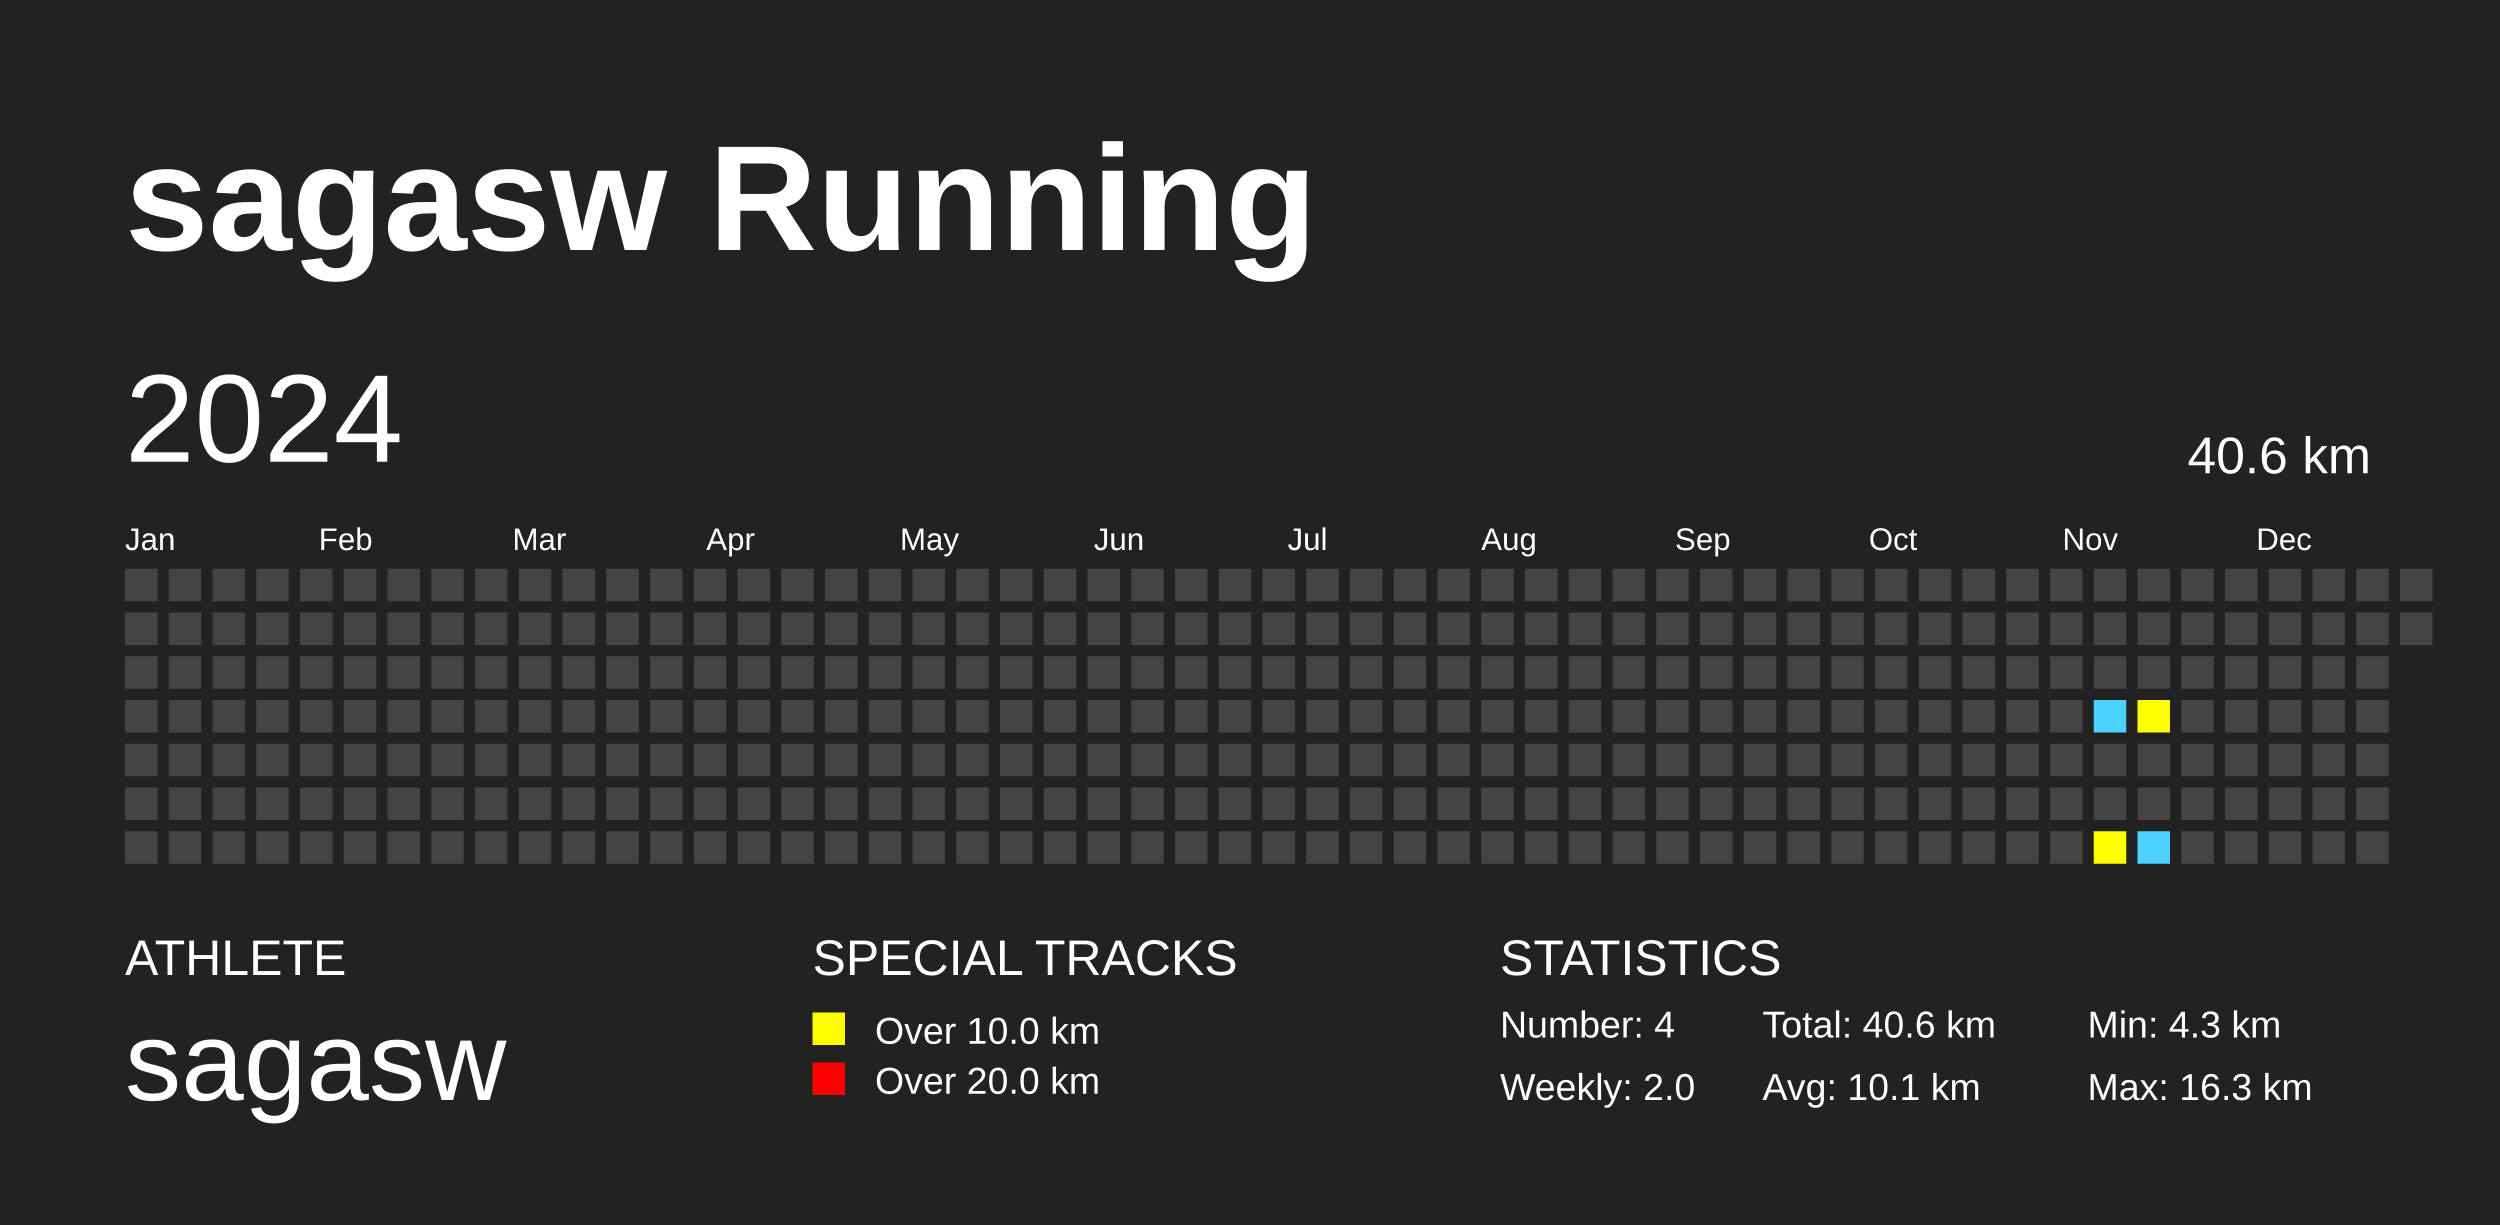
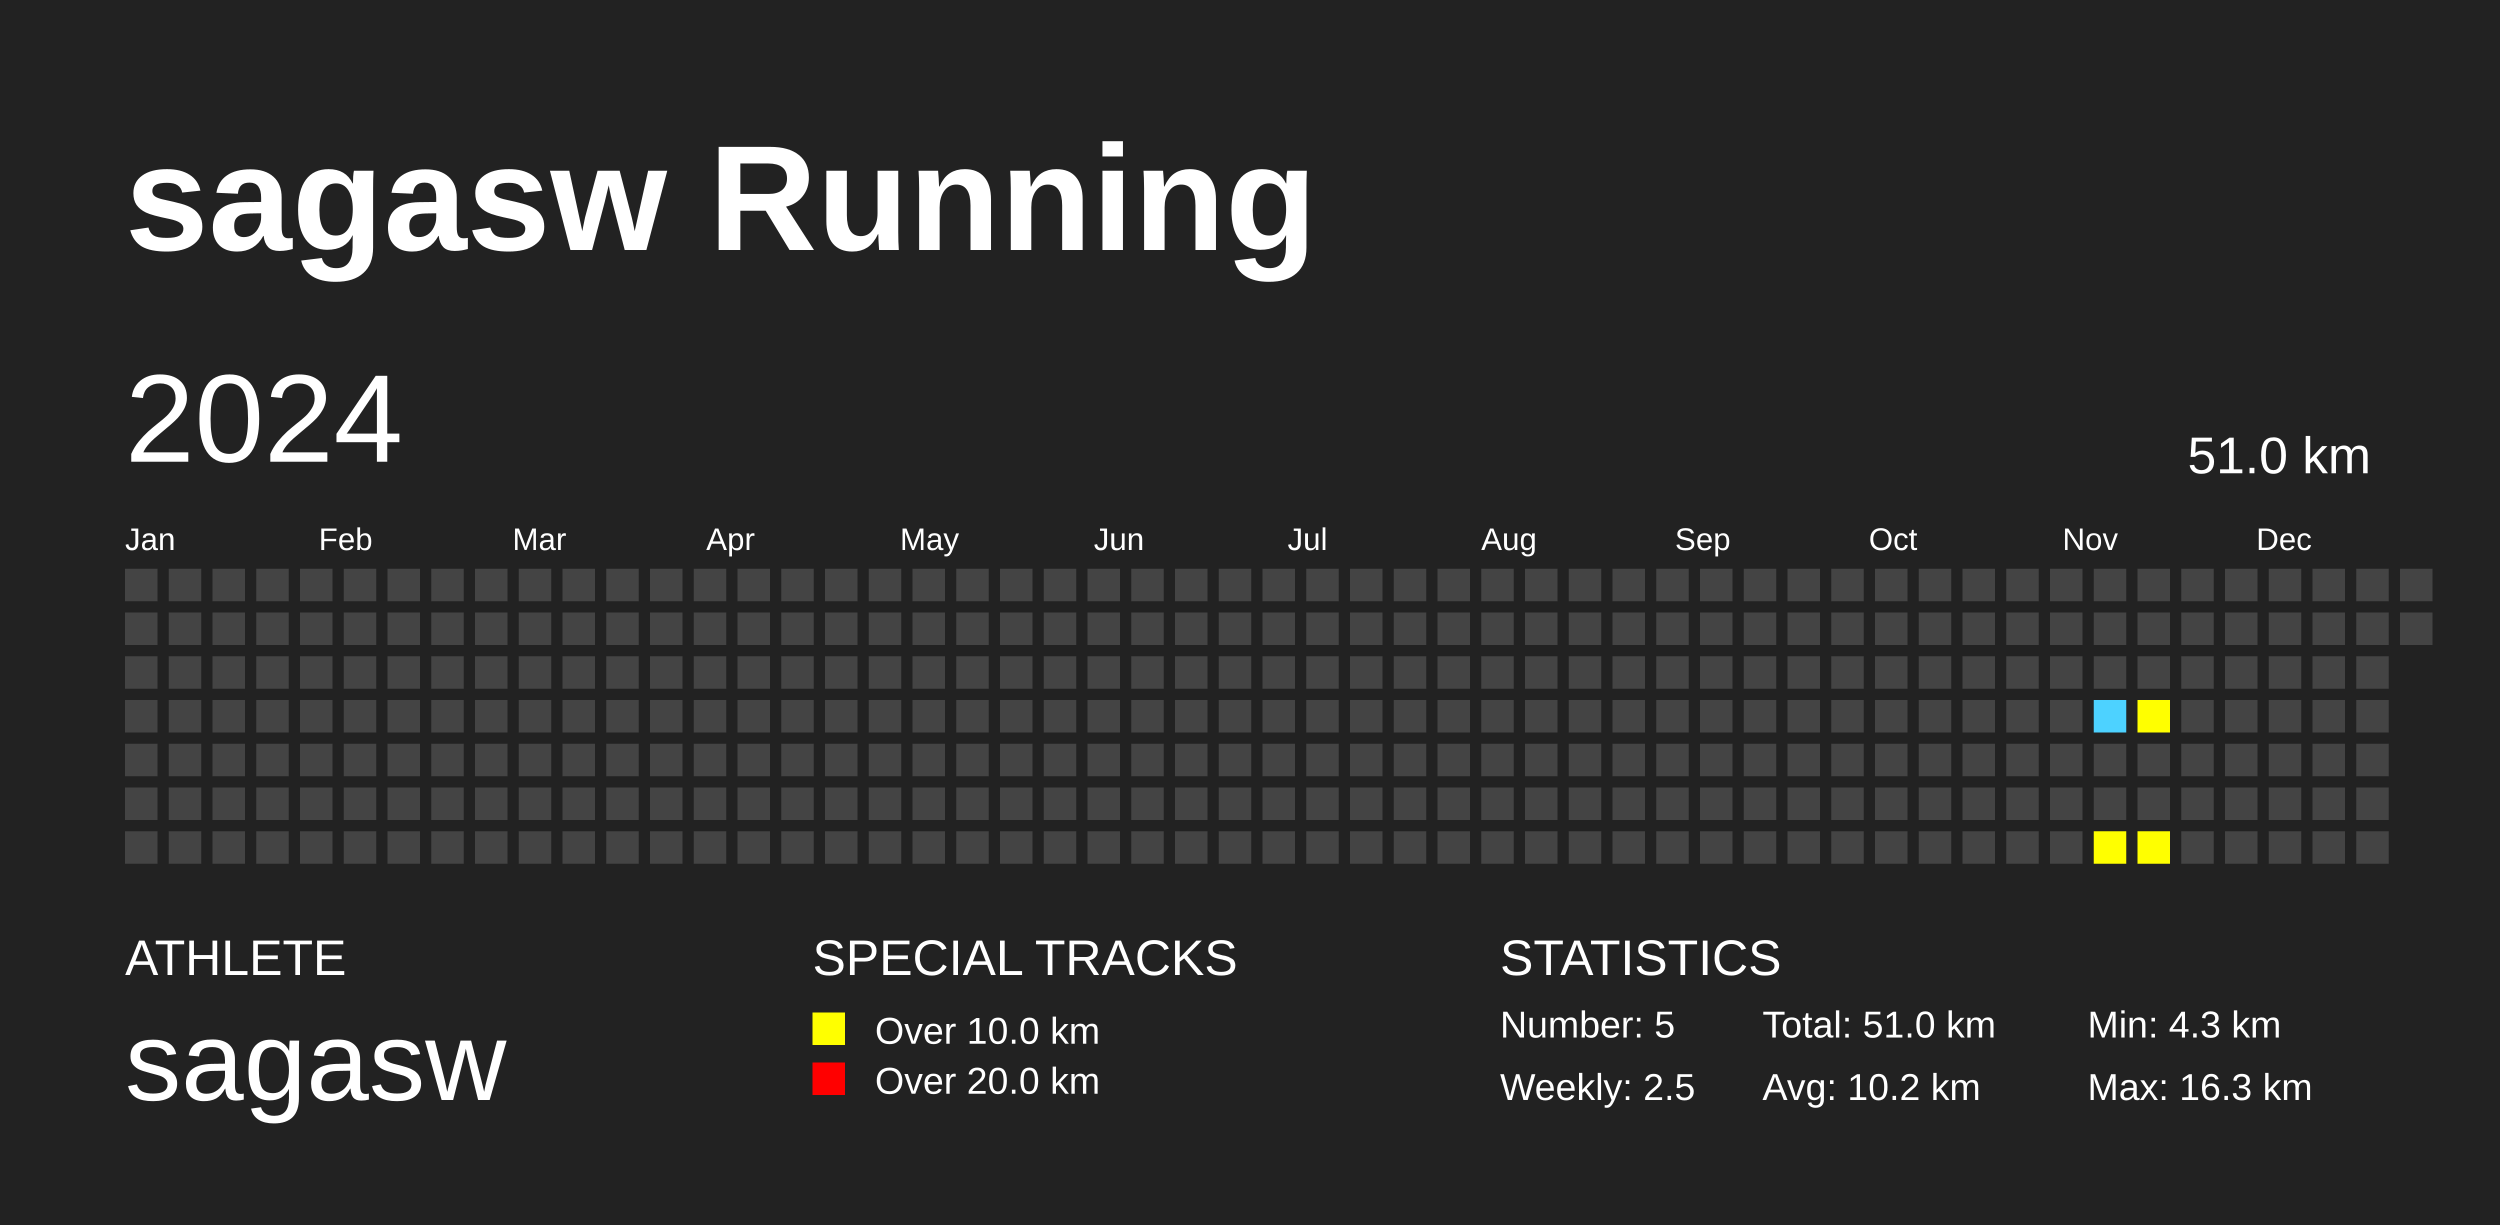
<svg xmlns="http://www.w3.org/2000/svg" baseProfile="full" height="98mm" version="1.1" viewBox="0,0,200,98" width="200mm">
  <defs />
  <rect fill="#222222" height="98" width="200" x="0" y="0" />
  <text fill="#FFFFFF" style="font-size:12px; font-family:Arial; font-weight:bold;" x="10" y="20">sagasw Running</text>
  <text fill="#FFFFFF" style="font-size:4px; font-family:Arial" x="10" y="78">ATHLETE</text>
  <text fill="#FFFFFF" style="font-size:9px; font-family:Arial" x="10" y="88">sagasw</text>
  <text fill="#FFFFFF" style="font-size:4px; font-family:Arial" x="65" y="78">SPECIAL TRACKS</text>
  <rect fill="yellow" height="2.6" width="2.6" x="65" y="81" />
  <text fill="#FFFFFF" style="font-size:3px; font-family:Arial" x="70" y="83.5">Over 10.0 km</text>
  <rect fill="red" height="2.6" width="2.6" x="65" y="85" />
  <text fill="#FFFFFF" style="font-size:3px; font-family:Arial" x="70" y="87.5">Over 20.0 km</text>
  <text fill="#FFFFFF" style="font-size:4px; font-family:Arial" x="120" y="78">STATISTICS</text>
-   <text fill="#FFFFFF" style="font-size:3px; font-family:Arial" x="120" y="83">Number: 4</text>
-   <text fill="#FFFFFF" style="font-size:3px; font-family:Arial" x="120" y="88">Weekly: 2.0</text>
-   <text fill="#FFFFFF" style="font-size:3px; font-family:Arial" x="141" y="83">Total: 40.6 km</text>
-   <text fill="#FFFFFF" style="font-size:3px; font-family:Arial" x="141" y="88">Avg: 10.1 km</text>
+   <text fill="#FFFFFF" style="font-size:3px; font-family:Arial" x="120" y="83">Number: 5</text>
+   <text fill="#FFFFFF" style="font-size:3px; font-family:Arial" x="120" y="88">Weekly: 2.5</text>
+   <text fill="#FFFFFF" style="font-size:3px; font-family:Arial" x="141" y="83">Total: 51.0 km</text>
+   <text fill="#FFFFFF" style="font-size:3px; font-family:Arial" x="141" y="88">Avg: 10.2 km</text>
  <text fill="#FFFFFF" style="font-size:3px; font-family:Arial" x="167" y="83">Min: 4.3 km</text>
  <text fill="#FFFFFF" style="font-size:3px; font-family:Arial" x="167" y="88">Max: 16.3 km</text>
  <text dominant-baseline="hanging" fill="#FFFFFF" style="font-size:10.0px; font-family:Arial;" x="10" y="30">2024</text>
-   <text dominant-baseline="hanging" fill="#FFFFFF" style="font-size:4.125px; font-family:Arial;" x="175" y="35">40.6 km</text>
+   <text dominant-baseline="hanging" fill="#FFFFFF" style="font-size:4.125px; font-family:Arial;" x="175" y="35">51.0 km</text>
  <text fill="#FFFFFF" style="font-size:2.5px; font-family:Arial" x="10.0" y="44">Jan</text>
  <text fill="#FFFFFF" style="font-size:2.5px; font-family:Arial" x="25.5" y="44">Feb</text>
  <text fill="#FFFFFF" style="font-size:2.5px; font-family:Arial" x="41.0" y="44">Mar</text>
  <text fill="#FFFFFF" style="font-size:2.5px; font-family:Arial" x="56.5" y="44">Apr</text>
  <text fill="#FFFFFF" style="font-size:2.5px; font-family:Arial" x="72.0" y="44">May</text>
  <text fill="#FFFFFF" style="font-size:2.5px; font-family:Arial" x="87.5" y="44">Jun</text>
  <text fill="#FFFFFF" style="font-size:2.5px; font-family:Arial" x="103.0" y="44">Jul</text>
  <text fill="#FFFFFF" style="font-size:2.5px; font-family:Arial" x="118.5" y="44">Aug</text>
  <text fill="#FFFFFF" style="font-size:2.5px; font-family:Arial" x="134.0" y="44">Sep</text>
  <text fill="#FFFFFF" style="font-size:2.5px; font-family:Arial" x="149.5" y="44">Oct</text>
  <text fill="#FFFFFF" style="font-size:2.5px; font-family:Arial" x="165.0" y="44">Nov</text>
  <text fill="#FFFFFF" style="font-size:2.5px; font-family:Arial" x="180.5" y="44">Dec</text>
  <rect fill="#444444" height="2.6" width="2.6" x="10.0" y="45.5" />
  <rect fill="#444444" height="2.6" width="2.6" x="10.0" y="49.0" />
  <rect fill="#444444" height="2.6" width="2.6" x="10.0" y="52.5" />
  <rect fill="#444444" height="2.6" width="2.6" x="10.0" y="56.0" />
  <rect fill="#444444" height="2.6" width="2.6" x="10.0" y="59.5" />
  <rect fill="#444444" height="2.6" width="2.6" x="10.0" y="63.0" />
  <rect fill="#444444" height="2.6" width="2.6" x="10.0" y="66.5" />
  <rect fill="#444444" height="2.6" width="2.6" x="13.5" y="45.5" />
  <rect fill="#444444" height="2.6" width="2.6" x="13.5" y="49.0" />
  <rect fill="#444444" height="2.6" width="2.6" x="13.5" y="52.5" />
  <rect fill="#444444" height="2.6" width="2.6" x="13.5" y="56.0" />
  <rect fill="#444444" height="2.6" width="2.6" x="13.5" y="59.5" />
  <rect fill="#444444" height="2.6" width="2.6" x="13.5" y="63.0" />
  <rect fill="#444444" height="2.6" width="2.6" x="13.5" y="66.5" />
  <rect fill="#444444" height="2.6" width="2.6" x="17.0" y="45.5" />
  <rect fill="#444444" height="2.6" width="2.6" x="17.0" y="49.0" />
  <rect fill="#444444" height="2.6" width="2.6" x="17.0" y="52.5" />
  <rect fill="#444444" height="2.6" width="2.6" x="17.0" y="56.0" />
  <rect fill="#444444" height="2.6" width="2.6" x="17.0" y="59.5" />
  <rect fill="#444444" height="2.6" width="2.6" x="17.0" y="63.0" />
  <rect fill="#444444" height="2.6" width="2.6" x="17.0" y="66.5" />
  <rect fill="#444444" height="2.6" width="2.6" x="20.5" y="45.5" />
  <rect fill="#444444" height="2.6" width="2.6" x="20.5" y="49.0" />
  <rect fill="#444444" height="2.6" width="2.6" x="20.5" y="52.5" />
  <rect fill="#444444" height="2.6" width="2.6" x="20.5" y="56.0" />
  <rect fill="#444444" height="2.6" width="2.6" x="20.5" y="59.5" />
  <rect fill="#444444" height="2.6" width="2.6" x="20.5" y="63.0" />
  <rect fill="#444444" height="2.6" width="2.6" x="20.5" y="66.5" />
  <rect fill="#444444" height="2.6" width="2.6" x="24.0" y="45.5" />
  <rect fill="#444444" height="2.6" width="2.6" x="24.0" y="49.0" />
  <rect fill="#444444" height="2.6" width="2.6" x="24.0" y="52.5" />
  <rect fill="#444444" height="2.6" width="2.6" x="24.0" y="56.0" />
  <rect fill="#444444" height="2.6" width="2.6" x="24.0" y="59.5" />
  <rect fill="#444444" height="2.6" width="2.6" x="24.0" y="63.0" />
  <rect fill="#444444" height="2.6" width="2.6" x="24.0" y="66.5" />
  <rect fill="#444444" height="2.6" width="2.6" x="27.5" y="45.5" />
  <rect fill="#444444" height="2.6" width="2.6" x="27.5" y="49.0" />
  <rect fill="#444444" height="2.6" width="2.6" x="27.5" y="52.5" />
  <rect fill="#444444" height="2.6" width="2.6" x="27.5" y="56.0" />
  <rect fill="#444444" height="2.6" width="2.6" x="27.5" y="59.5" />
  <rect fill="#444444" height="2.6" width="2.6" x="27.5" y="63.0" />
  <rect fill="#444444" height="2.6" width="2.6" x="27.5" y="66.5" />
  <rect fill="#444444" height="2.6" width="2.6" x="31.0" y="45.5" />
  <rect fill="#444444" height="2.6" width="2.6" x="31.0" y="49.0" />
  <rect fill="#444444" height="2.6" width="2.6" x="31.0" y="52.5" />
  <rect fill="#444444" height="2.6" width="2.6" x="31.0" y="56.0" />
  <rect fill="#444444" height="2.6" width="2.6" x="31.0" y="59.5" />
  <rect fill="#444444" height="2.6" width="2.6" x="31.0" y="63.0" />
  <rect fill="#444444" height="2.6" width="2.6" x="31.0" y="66.5" />
  <rect fill="#444444" height="2.6" width="2.6" x="34.5" y="45.5" />
  <rect fill="#444444" height="2.6" width="2.6" x="34.5" y="49.0" />
  <rect fill="#444444" height="2.6" width="2.6" x="34.5" y="52.5" />
  <rect fill="#444444" height="2.6" width="2.6" x="34.5" y="56.0" />
  <rect fill="#444444" height="2.6" width="2.6" x="34.5" y="59.5" />
  <rect fill="#444444" height="2.6" width="2.6" x="34.5" y="63.0" />
  <rect fill="#444444" height="2.6" width="2.6" x="34.5" y="66.5" />
  <rect fill="#444444" height="2.6" width="2.6" x="38.0" y="45.5" />
  <rect fill="#444444" height="2.6" width="2.6" x="38.0" y="49.0" />
  <rect fill="#444444" height="2.6" width="2.6" x="38.0" y="52.5" />
  <rect fill="#444444" height="2.6" width="2.6" x="38.0" y="56.0" />
  <rect fill="#444444" height="2.6" width="2.6" x="38.0" y="59.5" />
  <rect fill="#444444" height="2.6" width="2.6" x="38.0" y="63.0" />
  <rect fill="#444444" height="2.6" width="2.6" x="38.0" y="66.5" />
  <rect fill="#444444" height="2.6" width="2.6" x="41.5" y="45.5" />
  <rect fill="#444444" height="2.6" width="2.6" x="41.5" y="49.0" />
  <rect fill="#444444" height="2.6" width="2.6" x="41.5" y="52.5" />
  <rect fill="#444444" height="2.6" width="2.6" x="41.5" y="56.0" />
  <rect fill="#444444" height="2.6" width="2.6" x="41.5" y="59.5" />
  <rect fill="#444444" height="2.6" width="2.6" x="41.5" y="63.0" />
  <rect fill="#444444" height="2.6" width="2.6" x="41.5" y="66.5" />
  <rect fill="#444444" height="2.6" width="2.6" x="45.0" y="45.5" />
  <rect fill="#444444" height="2.6" width="2.6" x="45.0" y="49.0" />
  <rect fill="#444444" height="2.6" width="2.6" x="45.0" y="52.5" />
  <rect fill="#444444" height="2.6" width="2.6" x="45.0" y="56.0" />
  <rect fill="#444444" height="2.6" width="2.6" x="45.0" y="59.5" />
  <rect fill="#444444" height="2.6" width="2.6" x="45.0" y="63.0" />
  <rect fill="#444444" height="2.6" width="2.6" x="45.0" y="66.5" />
  <rect fill="#444444" height="2.6" width="2.6" x="48.5" y="45.5" />
  <rect fill="#444444" height="2.6" width="2.6" x="48.5" y="49.0" />
  <rect fill="#444444" height="2.6" width="2.6" x="48.5" y="52.5" />
  <rect fill="#444444" height="2.6" width="2.6" x="48.5" y="56.0" />
  <rect fill="#444444" height="2.6" width="2.6" x="48.5" y="59.5" />
  <rect fill="#444444" height="2.6" width="2.6" x="48.5" y="63.0" />
  <rect fill="#444444" height="2.6" width="2.6" x="48.5" y="66.5" />
  <rect fill="#444444" height="2.6" width="2.6" x="52.0" y="45.5" />
  <rect fill="#444444" height="2.6" width="2.6" x="52.0" y="49.0" />
  <rect fill="#444444" height="2.6" width="2.6" x="52.0" y="52.5" />
  <rect fill="#444444" height="2.6" width="2.6" x="52.0" y="56.0" />
  <rect fill="#444444" height="2.6" width="2.6" x="52.0" y="59.5" />
  <rect fill="#444444" height="2.6" width="2.6" x="52.0" y="63.0" />
  <rect fill="#444444" height="2.6" width="2.6" x="52.0" y="66.5" />
  <rect fill="#444444" height="2.6" width="2.6" x="55.5" y="45.5" />
  <rect fill="#444444" height="2.6" width="2.6" x="55.5" y="49.0" />
  <rect fill="#444444" height="2.6" width="2.6" x="55.5" y="52.5" />
  <rect fill="#444444" height="2.6" width="2.6" x="55.5" y="56.0" />
  <rect fill="#444444" height="2.6" width="2.6" x="55.5" y="59.5" />
  <rect fill="#444444" height="2.6" width="2.6" x="55.5" y="63.0" />
  <rect fill="#444444" height="2.6" width="2.6" x="55.5" y="66.5" />
  <rect fill="#444444" height="2.6" width="2.6" x="59.0" y="45.5" />
  <rect fill="#444444" height="2.6" width="2.6" x="59.0" y="49.0" />
  <rect fill="#444444" height="2.6" width="2.6" x="59.0" y="52.5" />
  <rect fill="#444444" height="2.6" width="2.6" x="59.0" y="56.0" />
  <rect fill="#444444" height="2.6" width="2.6" x="59.0" y="59.5" />
  <rect fill="#444444" height="2.6" width="2.6" x="59.0" y="63.0" />
  <rect fill="#444444" height="2.6" width="2.6" x="59.0" y="66.5" />
  <rect fill="#444444" height="2.6" width="2.6" x="62.5" y="45.5" />
  <rect fill="#444444" height="2.6" width="2.6" x="62.5" y="49.0" />
  <rect fill="#444444" height="2.6" width="2.6" x="62.5" y="52.5" />
  <rect fill="#444444" height="2.6" width="2.6" x="62.5" y="56.0" />
  <rect fill="#444444" height="2.6" width="2.6" x="62.5" y="59.5" />
  <rect fill="#444444" height="2.6" width="2.6" x="62.5" y="63.0" />
  <rect fill="#444444" height="2.6" width="2.6" x="62.5" y="66.5" />
  <rect fill="#444444" height="2.6" width="2.6" x="66.0" y="45.5" />
  <rect fill="#444444" height="2.6" width="2.6" x="66.0" y="49.0" />
  <rect fill="#444444" height="2.6" width="2.6" x="66.0" y="52.5" />
  <rect fill="#444444" height="2.6" width="2.6" x="66.0" y="56.0" />
  <rect fill="#444444" height="2.6" width="2.6" x="66.0" y="59.5" />
  <rect fill="#444444" height="2.6" width="2.6" x="66.0" y="63.0" />
  <rect fill="#444444" height="2.6" width="2.6" x="66.0" y="66.5" />
  <rect fill="#444444" height="2.6" width="2.6" x="69.5" y="45.5" />
  <rect fill="#444444" height="2.6" width="2.6" x="69.5" y="49.0" />
  <rect fill="#444444" height="2.6" width="2.6" x="69.5" y="52.5" />
  <rect fill="#444444" height="2.6" width="2.6" x="69.5" y="56.0" />
  <rect fill="#444444" height="2.6" width="2.6" x="69.5" y="59.5" />
  <rect fill="#444444" height="2.6" width="2.6" x="69.5" y="63.0" />
  <rect fill="#444444" height="2.6" width="2.6" x="69.5" y="66.5" />
  <rect fill="#444444" height="2.6" width="2.6" x="73.0" y="45.5" />
  <rect fill="#444444" height="2.6" width="2.6" x="73.0" y="49.0" />
  <rect fill="#444444" height="2.6" width="2.6" x="73.0" y="52.5" />
  <rect fill="#444444" height="2.6" width="2.6" x="73.0" y="56.0" />
  <rect fill="#444444" height="2.6" width="2.6" x="73.0" y="59.5" />
  <rect fill="#444444" height="2.6" width="2.6" x="73.0" y="63.0" />
  <rect fill="#444444" height="2.6" width="2.6" x="73.0" y="66.5" />
  <rect fill="#444444" height="2.6" width="2.6" x="76.5" y="45.5" />
  <rect fill="#444444" height="2.6" width="2.6" x="76.5" y="49.0" />
  <rect fill="#444444" height="2.6" width="2.6" x="76.5" y="52.5" />
  <rect fill="#444444" height="2.6" width="2.6" x="76.5" y="56.0" />
  <rect fill="#444444" height="2.6" width="2.6" x="76.5" y="59.5" />
  <rect fill="#444444" height="2.6" width="2.6" x="76.5" y="63.0" />
  <rect fill="#444444" height="2.6" width="2.6" x="76.5" y="66.5" />
  <rect fill="#444444" height="2.6" width="2.6" x="80.0" y="45.5" />
  <rect fill="#444444" height="2.6" width="2.6" x="80.0" y="49.0" />
  <rect fill="#444444" height="2.6" width="2.6" x="80.0" y="52.5" />
  <rect fill="#444444" height="2.6" width="2.6" x="80.0" y="56.0" />
  <rect fill="#444444" height="2.6" width="2.6" x="80.0" y="59.5" />
  <rect fill="#444444" height="2.6" width="2.6" x="80.0" y="63.0" />
  <rect fill="#444444" height="2.6" width="2.6" x="80.0" y="66.5" />
  <rect fill="#444444" height="2.6" width="2.6" x="83.5" y="45.5" />
  <rect fill="#444444" height="2.6" width="2.6" x="83.5" y="49.0" />
  <rect fill="#444444" height="2.6" width="2.6" x="83.5" y="52.5" />
  <rect fill="#444444" height="2.6" width="2.6" x="83.5" y="56.0" />
  <rect fill="#444444" height="2.6" width="2.6" x="83.5" y="59.5" />
  <rect fill="#444444" height="2.6" width="2.6" x="83.5" y="63.0" />
  <rect fill="#444444" height="2.6" width="2.6" x="83.5" y="66.5" />
  <rect fill="#444444" height="2.6" width="2.6" x="87.0" y="45.5" />
  <rect fill="#444444" height="2.6" width="2.6" x="87.0" y="49.0" />
  <rect fill="#444444" height="2.6" width="2.6" x="87.0" y="52.5" />
  <rect fill="#444444" height="2.6" width="2.6" x="87.0" y="56.0" />
  <rect fill="#444444" height="2.6" width="2.6" x="87.0" y="59.5" />
  <rect fill="#444444" height="2.6" width="2.6" x="87.0" y="63.0" />
  <rect fill="#444444" height="2.6" width="2.6" x="87.0" y="66.5" />
  <rect fill="#444444" height="2.6" width="2.6" x="90.5" y="45.5" />
  <rect fill="#444444" height="2.6" width="2.6" x="90.5" y="49.0" />
  <rect fill="#444444" height="2.6" width="2.6" x="90.5" y="52.5" />
  <rect fill="#444444" height="2.6" width="2.6" x="90.5" y="56.0" />
  <rect fill="#444444" height="2.6" width="2.6" x="90.5" y="59.5" />
  <rect fill="#444444" height="2.6" width="2.6" x="90.5" y="63.0" />
  <rect fill="#444444" height="2.6" width="2.6" x="90.5" y="66.5" />
  <rect fill="#444444" height="2.6" width="2.6" x="94.0" y="45.5" />
  <rect fill="#444444" height="2.6" width="2.6" x="94.0" y="49.0" />
  <rect fill="#444444" height="2.6" width="2.6" x="94.0" y="52.5" />
  <rect fill="#444444" height="2.6" width="2.6" x="94.0" y="56.0" />
  <rect fill="#444444" height="2.6" width="2.6" x="94.0" y="59.5" />
  <rect fill="#444444" height="2.6" width="2.6" x="94.0" y="63.0" />
  <rect fill="#444444" height="2.6" width="2.6" x="94.0" y="66.5" />
  <rect fill="#444444" height="2.6" width="2.6" x="97.5" y="45.5" />
  <rect fill="#444444" height="2.6" width="2.6" x="97.5" y="49.0" />
  <rect fill="#444444" height="2.6" width="2.6" x="97.5" y="52.5" />
  <rect fill="#444444" height="2.6" width="2.6" x="97.5" y="56.0" />
  <rect fill="#444444" height="2.6" width="2.6" x="97.5" y="59.5" />
  <rect fill="#444444" height="2.6" width="2.6" x="97.5" y="63.0" />
  <rect fill="#444444" height="2.6" width="2.6" x="97.5" y="66.5" />
  <rect fill="#444444" height="2.6" width="2.6" x="101.0" y="45.5" />
  <rect fill="#444444" height="2.6" width="2.6" x="101.0" y="49.0" />
  <rect fill="#444444" height="2.6" width="2.6" x="101.0" y="52.5" />
  <rect fill="#444444" height="2.6" width="2.6" x="101.0" y="56.0" />
  <rect fill="#444444" height="2.6" width="2.6" x="101.0" y="59.5" />
  <rect fill="#444444" height="2.6" width="2.6" x="101.0" y="63.0" />
  <rect fill="#444444" height="2.6" width="2.6" x="101.0" y="66.5" />
  <rect fill="#444444" height="2.6" width="2.6" x="104.5" y="45.5" />
  <rect fill="#444444" height="2.6" width="2.6" x="104.5" y="49.0" />
  <rect fill="#444444" height="2.6" width="2.6" x="104.5" y="52.5" />
  <rect fill="#444444" height="2.6" width="2.6" x="104.5" y="56.0" />
  <rect fill="#444444" height="2.6" width="2.6" x="104.5" y="59.5" />
  <rect fill="#444444" height="2.6" width="2.6" x="104.5" y="63.0" />
  <rect fill="#444444" height="2.6" width="2.6" x="104.5" y="66.5" />
  <rect fill="#444444" height="2.6" width="2.6" x="108.0" y="45.5" />
  <rect fill="#444444" height="2.6" width="2.6" x="108.0" y="49.0" />
  <rect fill="#444444" height="2.6" width="2.6" x="108.0" y="52.5" />
  <rect fill="#444444" height="2.6" width="2.6" x="108.0" y="56.0" />
  <rect fill="#444444" height="2.6" width="2.6" x="108.0" y="59.5" />
  <rect fill="#444444" height="2.6" width="2.6" x="108.0" y="63.0" />
  <rect fill="#444444" height="2.6" width="2.6" x="108.0" y="66.5" />
  <rect fill="#444444" height="2.6" width="2.6" x="111.5" y="45.5" />
  <rect fill="#444444" height="2.6" width="2.6" x="111.5" y="49.0" />
  <rect fill="#444444" height="2.6" width="2.6" x="111.5" y="52.5" />
  <rect fill="#444444" height="2.6" width="2.6" x="111.5" y="56.0" />
  <rect fill="#444444" height="2.6" width="2.6" x="111.5" y="59.5" />
  <rect fill="#444444" height="2.6" width="2.6" x="111.5" y="63.0" />
  <rect fill="#444444" height="2.6" width="2.6" x="111.5" y="66.5" />
  <rect fill="#444444" height="2.6" width="2.6" x="115.0" y="45.5" />
  <rect fill="#444444" height="2.6" width="2.6" x="115.0" y="49.0" />
  <rect fill="#444444" height="2.6" width="2.6" x="115.0" y="52.5" />
  <rect fill="#444444" height="2.6" width="2.6" x="115.0" y="56.0" />
  <rect fill="#444444" height="2.6" width="2.6" x="115.0" y="59.5" />
  <rect fill="#444444" height="2.6" width="2.6" x="115.0" y="63.0" />
  <rect fill="#444444" height="2.6" width="2.6" x="115.0" y="66.5" />
  <rect fill="#444444" height="2.6" width="2.6" x="118.5" y="45.5" />
  <rect fill="#444444" height="2.6" width="2.6" x="118.5" y="49.0" />
  <rect fill="#444444" height="2.6" width="2.6" x="118.5" y="52.5" />
  <rect fill="#444444" height="2.6" width="2.6" x="118.5" y="56.0" />
  <rect fill="#444444" height="2.6" width="2.6" x="118.5" y="59.5" />
  <rect fill="#444444" height="2.6" width="2.6" x="118.5" y="63.0" />
  <rect fill="#444444" height="2.6" width="2.6" x="118.5" y="66.5" />
  <rect fill="#444444" height="2.6" width="2.6" x="122.0" y="45.5" />
  <rect fill="#444444" height="2.6" width="2.6" x="122.0" y="49.0" />
  <rect fill="#444444" height="2.6" width="2.6" x="122.0" y="52.5" />
  <rect fill="#444444" height="2.6" width="2.6" x="122.0" y="56.0" />
  <rect fill="#444444" height="2.6" width="2.6" x="122.0" y="59.5" />
  <rect fill="#444444" height="2.6" width="2.6" x="122.0" y="63.0" />
  <rect fill="#444444" height="2.6" width="2.6" x="122.0" y="66.5" />
  <rect fill="#444444" height="2.6" width="2.6" x="125.5" y="45.5" />
  <rect fill="#444444" height="2.6" width="2.6" x="125.5" y="49.0" />
  <rect fill="#444444" height="2.6" width="2.6" x="125.5" y="52.5" />
  <rect fill="#444444" height="2.6" width="2.6" x="125.5" y="56.0" />
  <rect fill="#444444" height="2.6" width="2.6" x="125.5" y="59.5" />
  <rect fill="#444444" height="2.6" width="2.6" x="125.5" y="63.0" />
  <rect fill="#444444" height="2.6" width="2.6" x="125.5" y="66.5" />
  <rect fill="#444444" height="2.6" width="2.6" x="129.0" y="45.5" />
  <rect fill="#444444" height="2.6" width="2.6" x="129.0" y="49.0" />
  <rect fill="#444444" height="2.6" width="2.6" x="129.0" y="52.5" />
  <rect fill="#444444" height="2.6" width="2.6" x="129.0" y="56.0" />
  <rect fill="#444444" height="2.6" width="2.6" x="129.0" y="59.5" />
  <rect fill="#444444" height="2.6" width="2.6" x="129.0" y="63.0" />
  <rect fill="#444444" height="2.6" width="2.6" x="129.0" y="66.5" />
  <rect fill="#444444" height="2.6" width="2.6" x="132.5" y="45.5" />
  <rect fill="#444444" height="2.6" width="2.6" x="132.5" y="49.0" />
  <rect fill="#444444" height="2.6" width="2.6" x="132.5" y="52.5" />
  <rect fill="#444444" height="2.6" width="2.6" x="132.5" y="56.0" />
  <rect fill="#444444" height="2.6" width="2.6" x="132.5" y="59.5" />
  <rect fill="#444444" height="2.6" width="2.6" x="132.5" y="63.0" />
  <rect fill="#444444" height="2.6" width="2.6" x="132.5" y="66.5" />
  <rect fill="#444444" height="2.6" width="2.6" x="136.0" y="45.5" />
  <rect fill="#444444" height="2.6" width="2.6" x="136.0" y="49.0" />
  <rect fill="#444444" height="2.6" width="2.6" x="136.0" y="52.5" />
  <rect fill="#444444" height="2.6" width="2.6" x="136.0" y="56.0" />
  <rect fill="#444444" height="2.6" width="2.6" x="136.0" y="59.5" />
  <rect fill="#444444" height="2.6" width="2.6" x="136.0" y="63.0" />
  <rect fill="#444444" height="2.6" width="2.6" x="136.0" y="66.5" />
  <rect fill="#444444" height="2.6" width="2.6" x="139.5" y="45.5" />
  <rect fill="#444444" height="2.6" width="2.6" x="139.5" y="49.0" />
  <rect fill="#444444" height="2.6" width="2.6" x="139.5" y="52.5" />
  <rect fill="#444444" height="2.6" width="2.6" x="139.5" y="56.0" />
  <rect fill="#444444" height="2.6" width="2.6" x="139.5" y="59.5" />
  <rect fill="#444444" height="2.6" width="2.6" x="139.5" y="63.0" />
  <rect fill="#444444" height="2.6" width="2.6" x="139.5" y="66.5" />
  <rect fill="#444444" height="2.6" width="2.6" x="143.0" y="45.5" />
  <rect fill="#444444" height="2.6" width="2.6" x="143.0" y="49.0" />
  <rect fill="#444444" height="2.6" width="2.6" x="143.0" y="52.5" />
  <rect fill="#444444" height="2.6" width="2.6" x="143.0" y="56.0" />
  <rect fill="#444444" height="2.6" width="2.6" x="143.0" y="59.5" />
  <rect fill="#444444" height="2.6" width="2.6" x="143.0" y="63.0" />
  <rect fill="#444444" height="2.6" width="2.6" x="143.0" y="66.5" />
  <rect fill="#444444" height="2.6" width="2.6" x="146.5" y="45.5" />
  <rect fill="#444444" height="2.6" width="2.6" x="146.5" y="49.0" />
  <rect fill="#444444" height="2.6" width="2.6" x="146.5" y="52.5" />
  <rect fill="#444444" height="2.6" width="2.6" x="146.5" y="56.0" />
  <rect fill="#444444" height="2.6" width="2.6" x="146.5" y="59.5" />
  <rect fill="#444444" height="2.6" width="2.6" x="146.5" y="63.0" />
  <rect fill="#444444" height="2.6" width="2.6" x="146.5" y="66.5" />
  <rect fill="#444444" height="2.6" width="2.6" x="150.0" y="45.5" />
  <rect fill="#444444" height="2.6" width="2.6" x="150.0" y="49.0" />
  <rect fill="#444444" height="2.6" width="2.6" x="150.0" y="52.5" />
  <rect fill="#444444" height="2.6" width="2.6" x="150.0" y="56.0" />
  <rect fill="#444444" height="2.6" width="2.6" x="150.0" y="59.5" />
  <rect fill="#444444" height="2.6" width="2.6" x="150.0" y="63.0" />
  <rect fill="#444444" height="2.6" width="2.6" x="150.0" y="66.5" />
  <rect fill="#444444" height="2.6" width="2.6" x="153.5" y="45.5" />
  <rect fill="#444444" height="2.6" width="2.6" x="153.5" y="49.0" />
  <rect fill="#444444" height="2.6" width="2.6" x="153.5" y="52.5" />
  <rect fill="#444444" height="2.6" width="2.6" x="153.5" y="56.0" />
  <rect fill="#444444" height="2.6" width="2.6" x="153.5" y="59.5" />
  <rect fill="#444444" height="2.6" width="2.6" x="153.5" y="63.0" />
  <rect fill="#444444" height="2.6" width="2.6" x="153.5" y="66.5" />
  <rect fill="#444444" height="2.6" width="2.6" x="157.0" y="45.5" />
  <rect fill="#444444" height="2.6" width="2.6" x="157.0" y="49.0" />
  <rect fill="#444444" height="2.6" width="2.6" x="157.0" y="52.5" />
  <rect fill="#444444" height="2.6" width="2.6" x="157.0" y="56.0" />
  <rect fill="#444444" height="2.6" width="2.6" x="157.0" y="59.5" />
  <rect fill="#444444" height="2.6" width="2.6" x="157.0" y="63.0" />
  <rect fill="#444444" height="2.6" width="2.6" x="157.0" y="66.5" />
  <rect fill="#444444" height="2.6" width="2.6" x="160.5" y="45.5" />
  <rect fill="#444444" height="2.6" width="2.6" x="160.5" y="49.0" />
  <rect fill="#444444" height="2.6" width="2.6" x="160.5" y="52.5" />
  <rect fill="#444444" height="2.6" width="2.6" x="160.5" y="56.0" />
  <rect fill="#444444" height="2.6" width="2.6" x="160.5" y="59.5" />
  <rect fill="#444444" height="2.6" width="2.6" x="160.5" y="63.0" />
  <rect fill="#444444" height="2.6" width="2.6" x="160.5" y="66.5" />
  <rect fill="#444444" height="2.6" width="2.6" x="164.0" y="45.5" />
  <rect fill="#444444" height="2.6" width="2.6" x="164.0" y="49.0" />
  <rect fill="#444444" height="2.6" width="2.6" x="164.0" y="52.5" />
  <rect fill="#444444" height="2.6" width="2.6" x="164.0" y="56.0" />
  <rect fill="#444444" height="2.6" width="2.6" x="164.0" y="59.5" />
  <rect fill="#444444" height="2.6" width="2.6" x="164.0" y="63.0" />
  <rect fill="#444444" height="2.6" width="2.6" x="164.0" y="66.5" />
  <rect fill="#444444" height="2.6" width="2.6" x="167.5" y="45.5" />
  <rect fill="#444444" height="2.6" width="2.6" x="167.5" y="49.0" />
  <rect fill="#444444" height="2.6" width="2.6" x="167.5" y="52.5" />
  <rect fill="#4DD2FF" height="2.6" width="2.6" x="167.5" y="56.0" />
  <rect fill="#444444" height="2.6" width="2.6" x="167.5" y="59.5" />
  <rect fill="#444444" height="2.6" width="2.6" x="167.5" y="63.0" />
  <rect fill="yellow" height="2.6" width="2.6" x="167.5" y="66.5" />
  <rect fill="#444444" height="2.6" width="2.6" x="171.0" y="45.5" />
  <rect fill="#444444" height="2.6" width="2.6" x="171.0" y="49.0" />
  <rect fill="#444444" height="2.6" width="2.6" x="171.0" y="52.5" />
  <rect fill="yellow" height="2.6" width="2.6" x="171.0" y="56.0" />
  <rect fill="#444444" height="2.6" width="2.6" x="171.0" y="59.5" />
  <rect fill="#444444" height="2.6" width="2.6" x="171.0" y="63.0" />
-   <rect fill="#4DD2FF" height="2.6" width="2.6" x="171.0" y="66.5" />
+   <rect fill="yellow" height="2.6" width="2.6" x="171.0" y="66.5" />
  <rect fill="#444444" height="2.6" width="2.6" x="174.5" y="45.5" />
  <rect fill="#444444" height="2.6" width="2.6" x="174.5" y="49.0" />
  <rect fill="#444444" height="2.6" width="2.6" x="174.5" y="52.5" />
  <rect fill="#444444" height="2.6" width="2.6" x="174.5" y="56.0" />
  <rect fill="#444444" height="2.6" width="2.6" x="174.5" y="59.5" />
  <rect fill="#444444" height="2.6" width="2.6" x="174.5" y="63.0" />
  <rect fill="#444444" height="2.6" width="2.6" x="174.5" y="66.5" />
  <rect fill="#444444" height="2.6" width="2.6" x="178.0" y="45.5" />
  <rect fill="#444444" height="2.6" width="2.6" x="178.0" y="49.0" />
  <rect fill="#444444" height="2.6" width="2.6" x="178.0" y="52.5" />
  <rect fill="#444444" height="2.6" width="2.6" x="178.0" y="56.0" />
  <rect fill="#444444" height="2.6" width="2.6" x="178.0" y="59.5" />
  <rect fill="#444444" height="2.6" width="2.6" x="178.0" y="63.0" />
  <rect fill="#444444" height="2.6" width="2.6" x="178.0" y="66.5" />
  <rect fill="#444444" height="2.6" width="2.6" x="181.5" y="45.5" />
  <rect fill="#444444" height="2.6" width="2.6" x="181.5" y="49.0" />
  <rect fill="#444444" height="2.6" width="2.6" x="181.5" y="52.5" />
  <rect fill="#444444" height="2.6" width="2.6" x="181.5" y="56.0" />
  <rect fill="#444444" height="2.6" width="2.6" x="181.5" y="59.5" />
  <rect fill="#444444" height="2.6" width="2.6" x="181.5" y="63.0" />
  <rect fill="#444444" height="2.6" width="2.6" x="181.5" y="66.5" />
  <rect fill="#444444" height="2.6" width="2.6" x="185.0" y="45.5" />
  <rect fill="#444444" height="2.6" width="2.6" x="185.0" y="49.0" />
  <rect fill="#444444" height="2.6" width="2.6" x="185.0" y="52.5" />
  <rect fill="#444444" height="2.6" width="2.6" x="185.0" y="56.0" />
  <rect fill="#444444" height="2.6" width="2.6" x="185.0" y="59.5" />
  <rect fill="#444444" height="2.6" width="2.6" x="185.0" y="63.0" />
  <rect fill="#444444" height="2.6" width="2.6" x="185.0" y="66.5" />
  <rect fill="#444444" height="2.6" width="2.6" x="188.5" y="45.5" />
  <rect fill="#444444" height="2.6" width="2.6" x="188.5" y="49.0" />
  <rect fill="#444444" height="2.6" width="2.6" x="188.5" y="52.5" />
  <rect fill="#444444" height="2.6" width="2.6" x="188.5" y="56.0" />
  <rect fill="#444444" height="2.6" width="2.6" x="188.5" y="59.5" />
  <rect fill="#444444" height="2.6" width="2.6" x="188.5" y="63.0" />
  <rect fill="#444444" height="2.6" width="2.6" x="188.5" y="66.5" />
  <rect fill="#444444" height="2.6" width="2.6" x="192.0" y="45.5" />
  <rect fill="#444444" height="2.6" width="2.6" x="192.0" y="49.0" />
</svg>
